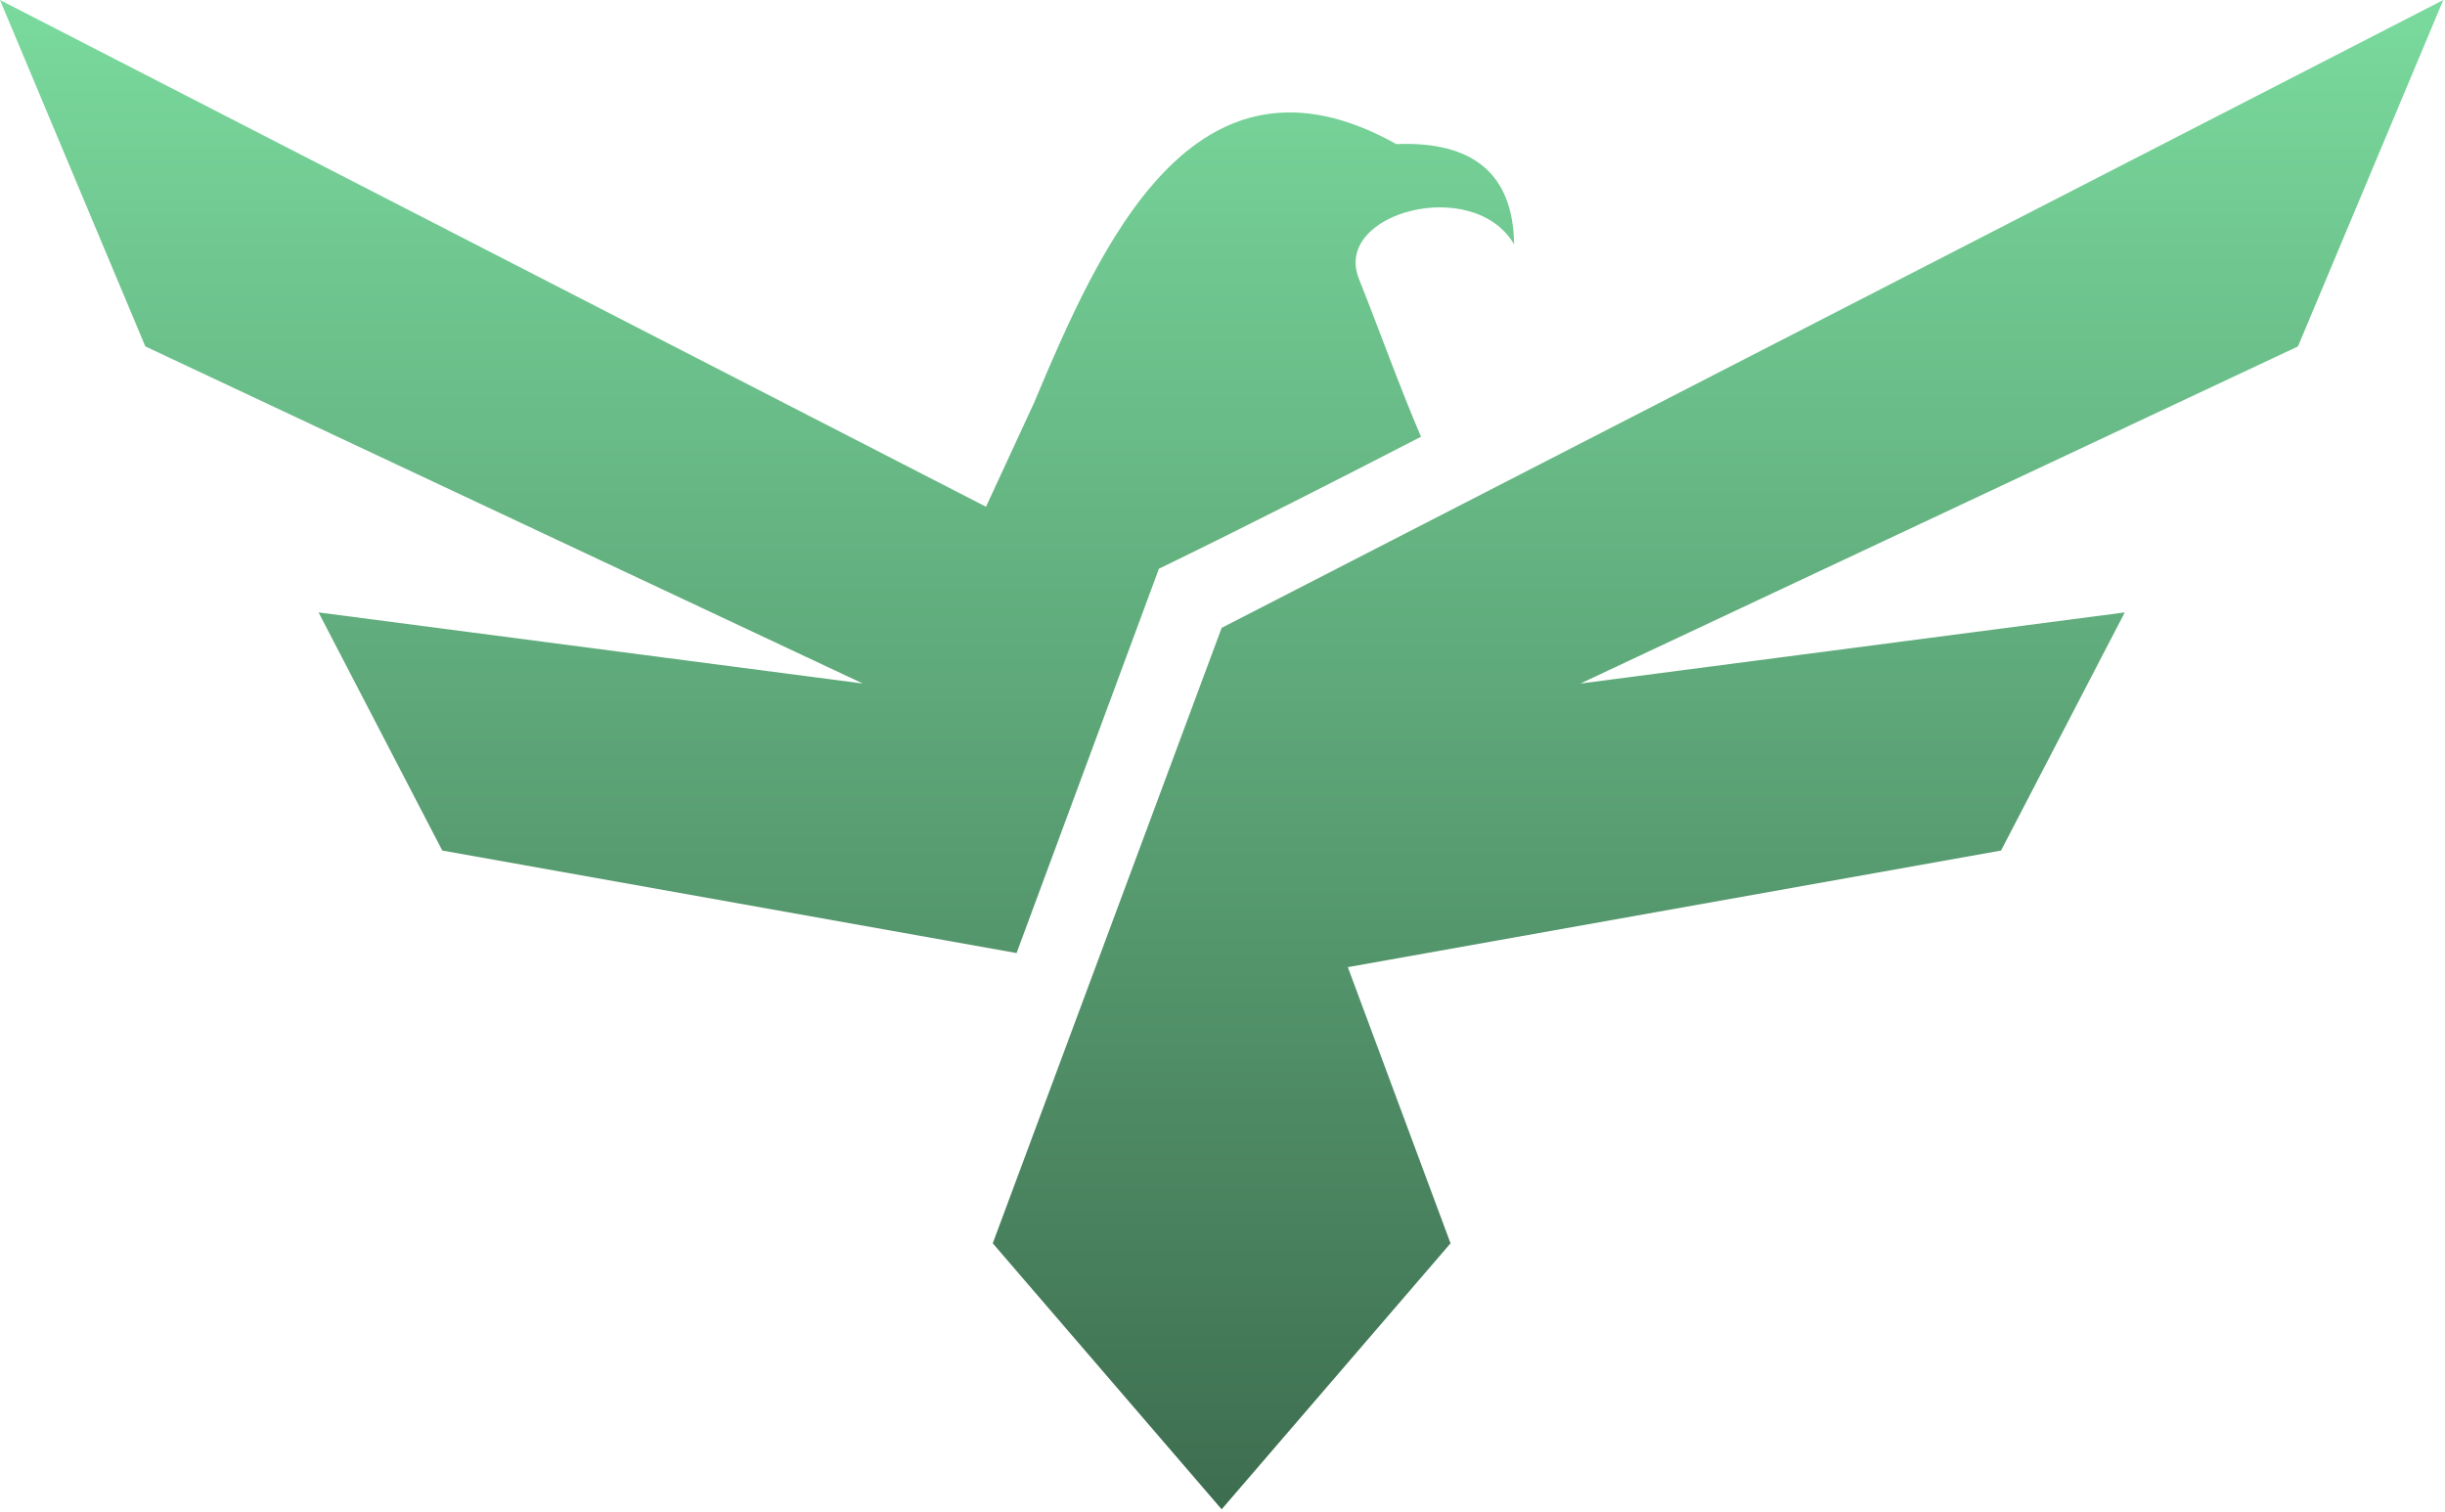
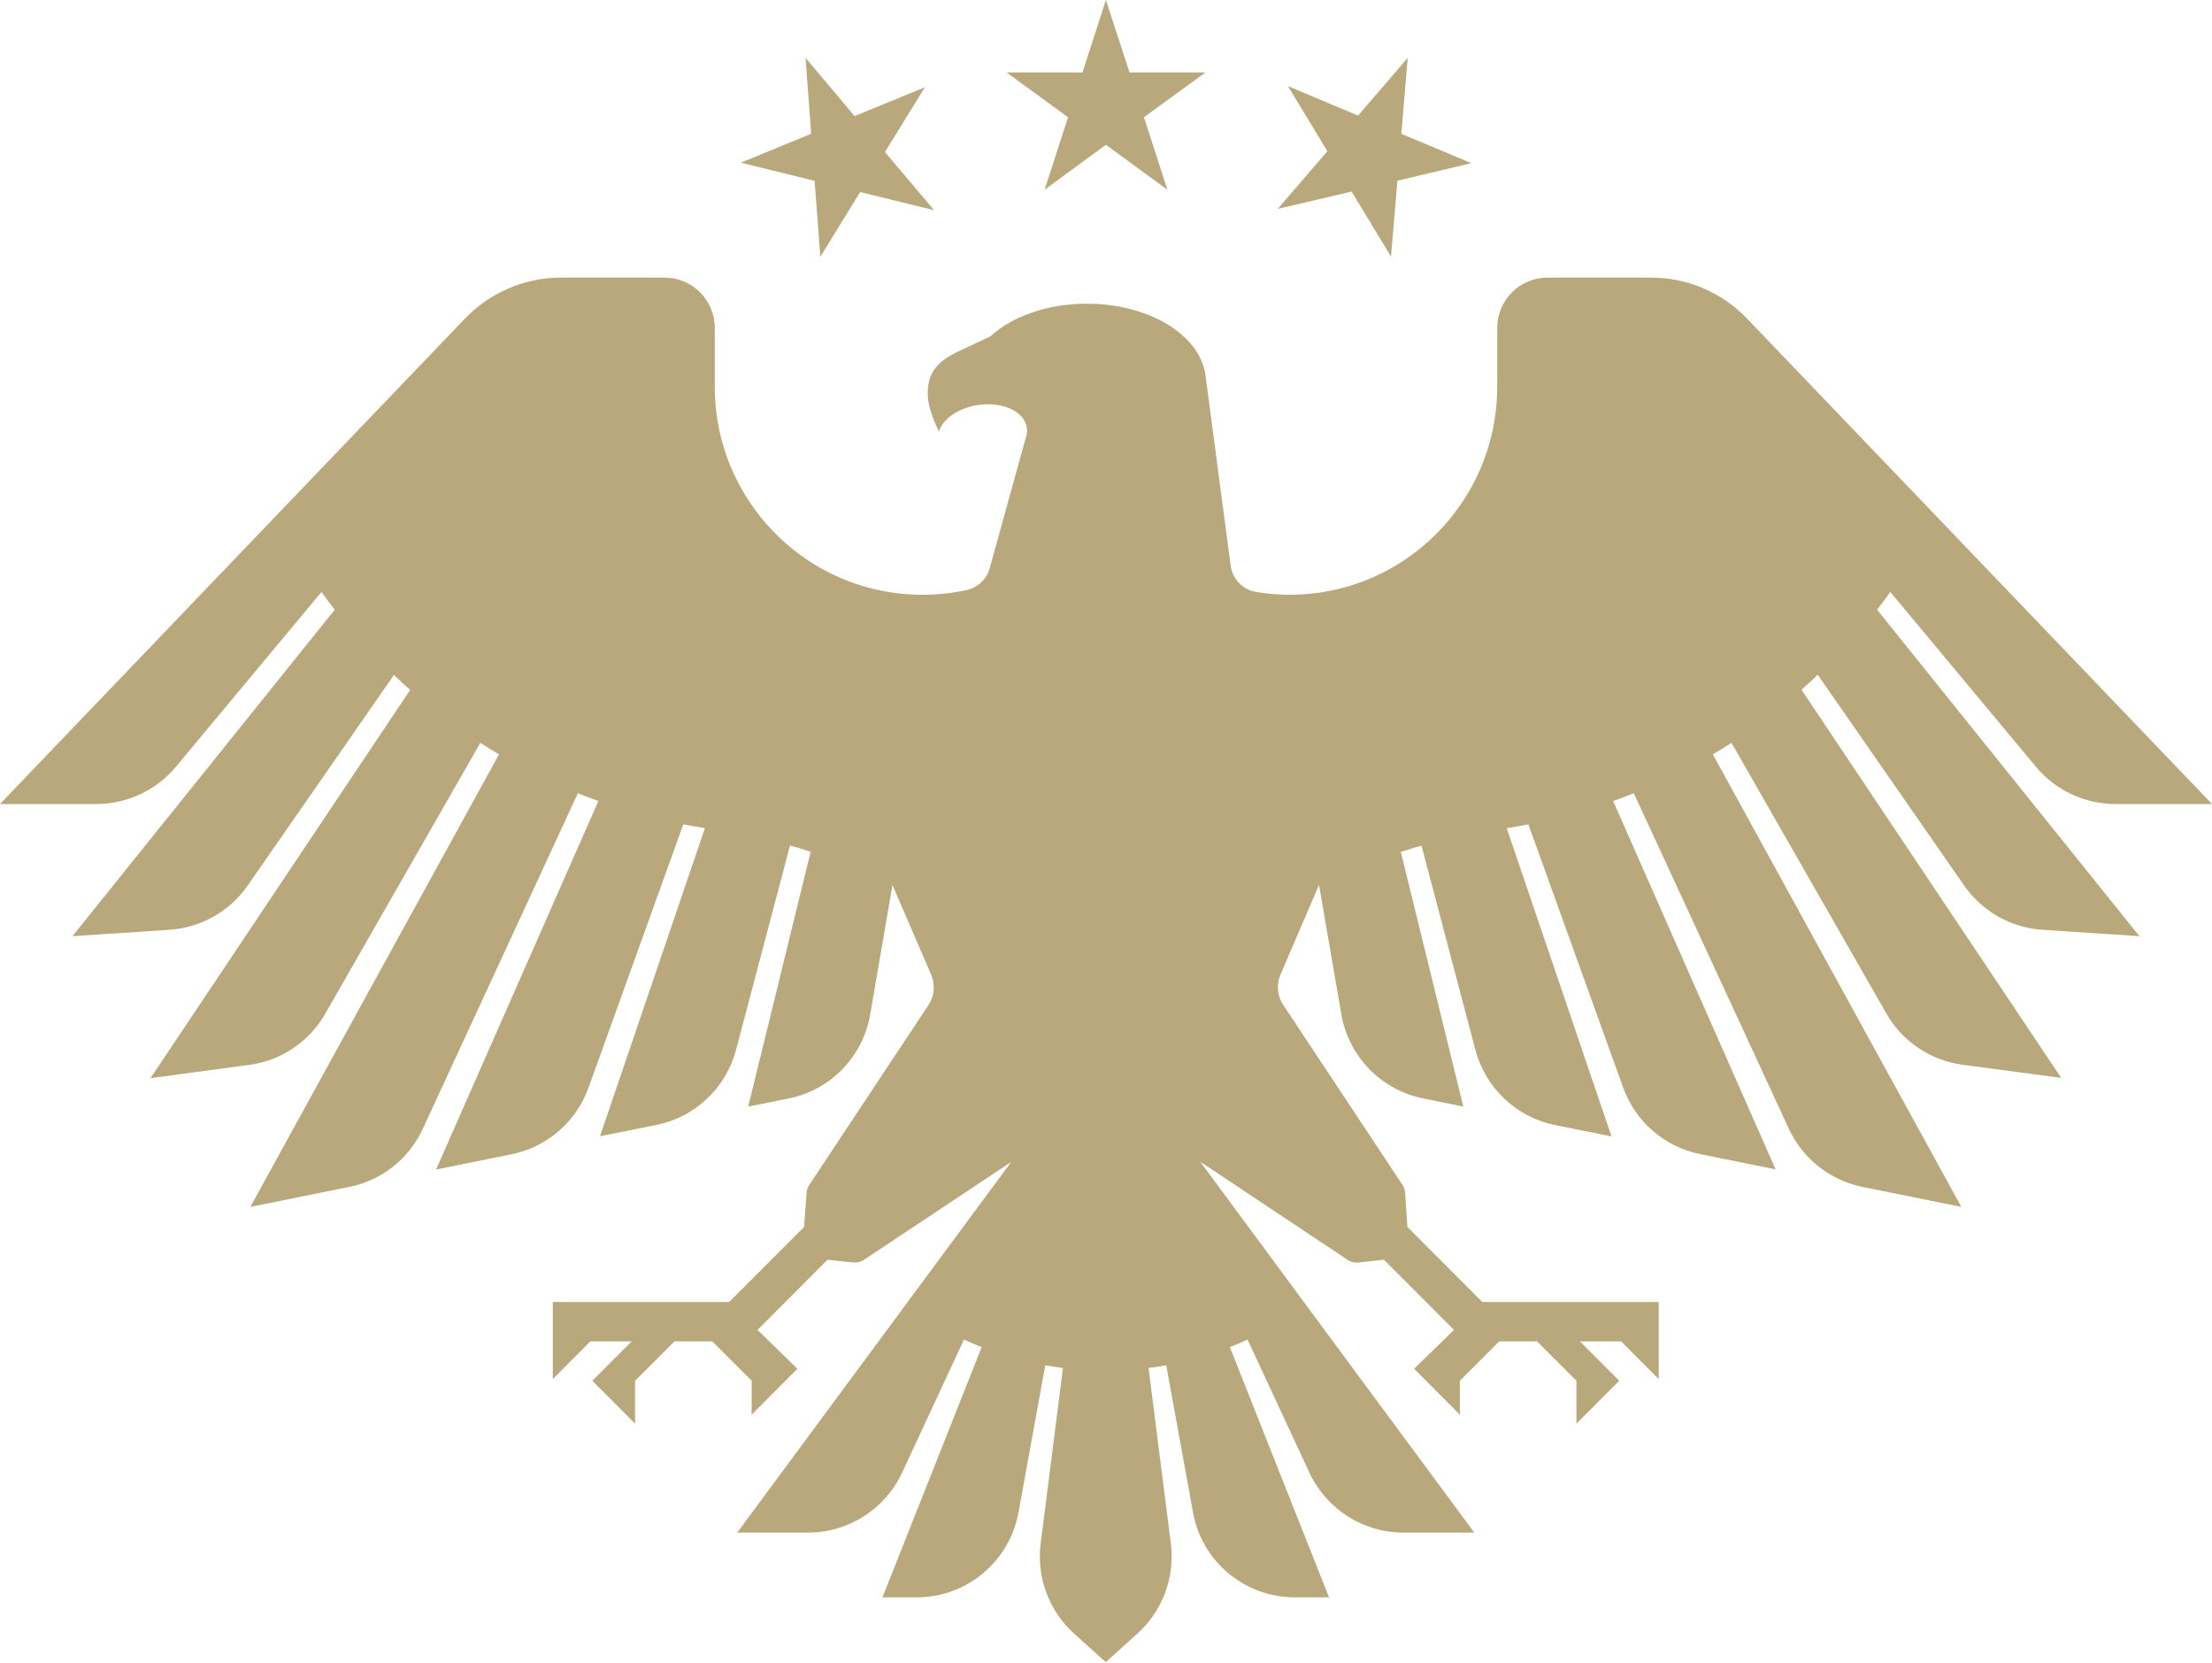
- <svg xmlns="http://www.w3.org/2000/svg" width="550" height="340" viewBox="0 0 550 340" fill="none">
-   <path d="M221.803 113.993L232.577 90.681C247.362 55.565 268.451 6.886 314.086 32.405C331.549 31.727 340.385 39.247 340.595 54.966C331.47 39.383 299.763 47.837 305.671 62.679C310.459 74.716 314.72 86.719 319.652 98.244C299.869 108.444 280.561 118.28 260.698 127.934L228.675 214.387L99.489 191.327L71.661 137.761L194.094 153.761L32.694 77.928L0 0.002L221.803 113.993ZM549.615 0L274.809 141.234L246.429 217.558L223.319 279.679L274.809 339.514L326.299 279.679L303.193 217.558L450.133 191.328L477.961 137.761L355.501 153.761L516.923 77.928L549.615 0Z" fill="url(#paint0_linear_15_27)" />
+ <svg xmlns="http://www.w3.org/2000/svg" id="Layer_2" data-name="Layer 2" viewBox="0 0 134.93 101.38">
  <defs>
-     <linearGradient id="paint0_linear_15_27" x1="274.807" y1="0" x2="274.807" y2="339.514" gradientUnits="userSpaceOnUse">
-       <stop stop-color="#7ADA9D" />
-       <stop offset="1" stop-color="#3D6D4F" />
-     </linearGradient>
+     <style>
+       .cls-1 {
+         fill: #b9a87b;
+       }
+     </style>
  </defs>
+   <g id="Layer_1-2" data-name="Layer 1">
+     <g>
+       <path class="cls-1" d="M110.88,41.15c-.32.31-.65.62-.99.91l15.84,23.67-6.02-.8c-1.95-.26-3.67-1.42-4.64-3.12l-9.45-16.51c-.38.24-.75.48-1.14.7l15.16,27.6-6.03-1.22c-1.97-.4-3.64-1.71-4.49-3.54l-9.46-20.47c-.41.17-.83.33-1.26.48l9.91,22.46-4.6-.93c-2.17-.44-3.95-1.97-4.7-4.06l-5.78-16.05c-.44.09-.88.16-1.32.24l6.39,18.79-3.44-.69c-2.36-.48-4.24-2.25-4.86-4.58l-3.29-12.46h0c-.42.12-.84.24-1.26.38l3.81,15.53-2.46-.5c-2.56-.52-4.53-2.55-4.98-5.12l-1.36-7.9-2.35,5.47c-.26.61-.2,1.31.17,1.86l7.26,10.95c.1.15.16.32.17.51l.14,2.07,4.57,4.58h10.76v4.7l-2.29-2.3h-2.52l2.4,2.4-2.61,2.62v-2.62l-2.4-2.4h-2.31l-2.4,2.4v2.07l-2.79-2.8,2.43-2.37-4.27-4.28-1.54.17c-.24.03-.49-.03-.69-.17l-8.98-5.98,6.45,8.73,10.27,13.89h-4.33c-2.46,0-4.69-1.43-5.73-3.66l-3.77-8.11c-.36.16-.72.32-1.08.46l6.05,15.26h-2.09c-3.05,0-5.67-2.18-6.21-5.19l-1.63-8.96c-.36.06-.71.12-1.08.16l1.36,10.7c.26,2.06-.5,4.11-2.04,5.5l-1.93,1.74-1.93-1.74c-1.54-1.39-2.3-3.44-2.04-5.5l1.36-10.7c-.36-.04-.72-.1-1.08-.16l-1.63,8.96c-.55,3.01-3.16,5.19-6.21,5.19h-2.09l6.05-15.26c-.36-.14-.72-.3-1.08-.46l-3.77,8.11c-1.04,2.23-3.27,3.66-5.73,3.66h-4.33l10.27-13.89,6.45-8.72-8.98,5.97c-.2.14-.45.19-.69.17l-1.54-.17-4.27,4.28,2.43,2.37-2.79,2.8v-2.07l-2.4-2.4h-2.31l-2.4,2.4v2.62l-2.61-2.62,2.4-2.4h-2.52l-2.29,2.3v-4.7h10.76l4.57-4.58.15-2.07c.01-.18.07-.35.17-.5l7.26-10.95c.37-.55.43-1.25.17-1.86l-2.36-5.47h0l-1.36,7.9c-.44,2.57-2.42,4.61-4.98,5.12l-2.46.49,3.81-15.54c-.41-.14-.84-.26-1.26-.38l-3.29,12.46c-.62,2.33-2.5,4.11-4.86,4.58l-3.44.69,6.4-18.79c-.44-.07-.88-.14-1.32-.23l-5.78,16.06c-.75,2.08-2.53,3.62-4.7,4.06l-4.6.93,9.9-22.47c-.42-.15-.84-.31-1.25-.48l-9.46,20.47c-.85,1.83-2.51,3.15-4.49,3.54l-6.03,1.22,15.17-27.6c-.39-.22-.77-.46-1.14-.7l-9.46,16.52c-.98,1.71-2.69,2.86-4.64,3.12l-6.02.81,15.84-23.68c-.34-.29-.67-.6-.99-.91l-8.92,12.84c-1.1,1.58-2.85,2.57-4.77,2.7l-5.92.39,16-19.91c-.28-.35-.55-.71-.81-1.08l-8.88,10.66c-1.2,1.44-2.98,2.27-4.85,2.27H0l28.36-29.6c1.53-1.59,3.64-2.5,5.85-2.5h6.33c1.69,0,3.06,1.37,3.06,3.07v3.58c0,2.88.96,5.54,2.58,7.67,2.31,3.05,5.97,5.02,10.09,5.02.92,0,1.81-.1,2.67-.28.69-.15,1.24-.66,1.43-1.33l2.25-8.14c.03-.14.04-.3.01-.45-.15-.99-1.49-1.6-2.98-1.37-1.2.18-2.13.85-2.38,1.61,0,0-.67-1.3-.68-2.26-.02-1.25.52-1.94,1.72-2.55l2.09-.98c1.32-1.21,3.47-2,5.9-2,3.74,0,6.83,1.86,7.22,4.27l.04.29,1.51,11.42c.11.82.74,1.47,1.55,1.6.66.11,1.35.17,2.04.17,4.12,0,7.78-1.97,10.09-5.02,1.62-2.13,2.58-4.79,2.58-7.67v-3.58c0-1.69,1.37-3.07,3.06-3.07h6.33c2.21,0,4.32.9,5.85,2.5l28.36,29.6h-5.89c-1.87,0-3.65-.83-4.85-2.27l-8.88-10.66c-.26.36-.53.72-.81,1.08l16,19.91-5.92-.39c-1.92-.13-3.67-1.12-4.77-2.7l-8.92-12.84Z" />
+       <polygon class="cls-1" points="63.72 11.57 67.46 8.83 71.21 11.57 69.78 7.15 73.53 4.42 68.9 4.42 67.46 0 66.03 4.42 61.4 4.42 65.15 7.15 63.72 11.57" />
+       <polygon class="cls-1" points="82.45 11.68 84.85 15.65 85.24 11.02 89.75 9.95 85.48 8.16 85.87 3.53 82.84 7.05 78.56 5.25 80.97 9.22 77.94 12.74 82.45 11.68" />
+       <polygon class="cls-1" points="49.69 11.03 50.04 15.66 52.47 11.71 56.98 12.82 53.98 9.27 56.42 5.32 52.13 7.08 49.14 3.53 49.48 8.16 45.19 9.92 49.69 11.03" />
+     </g>
+   </g>
</svg>
